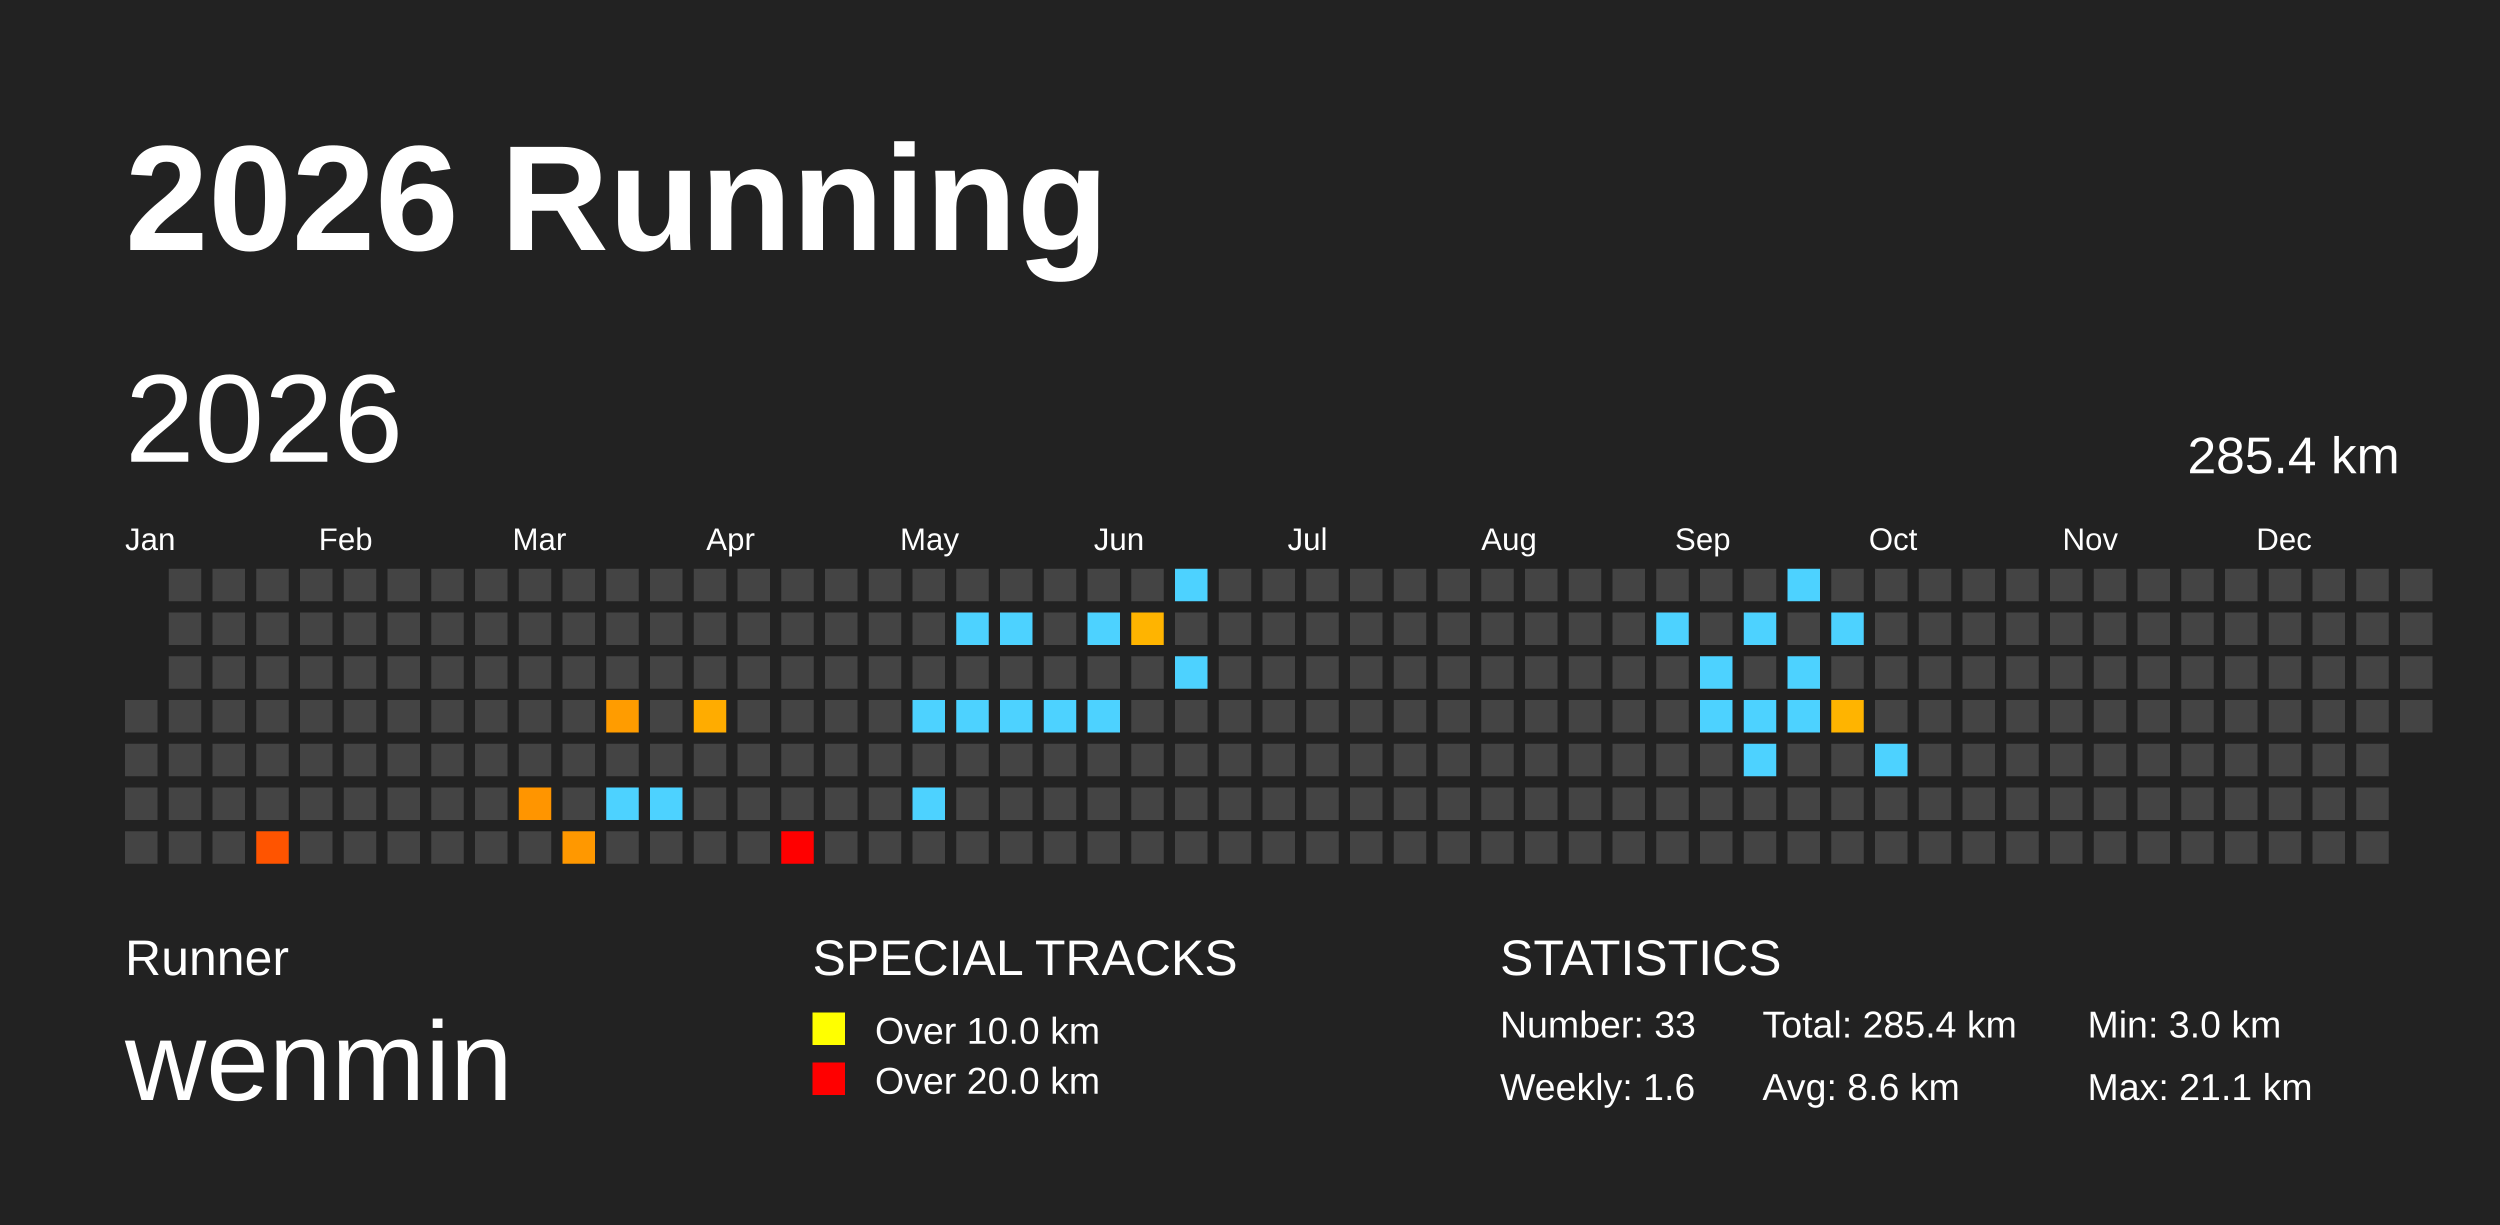
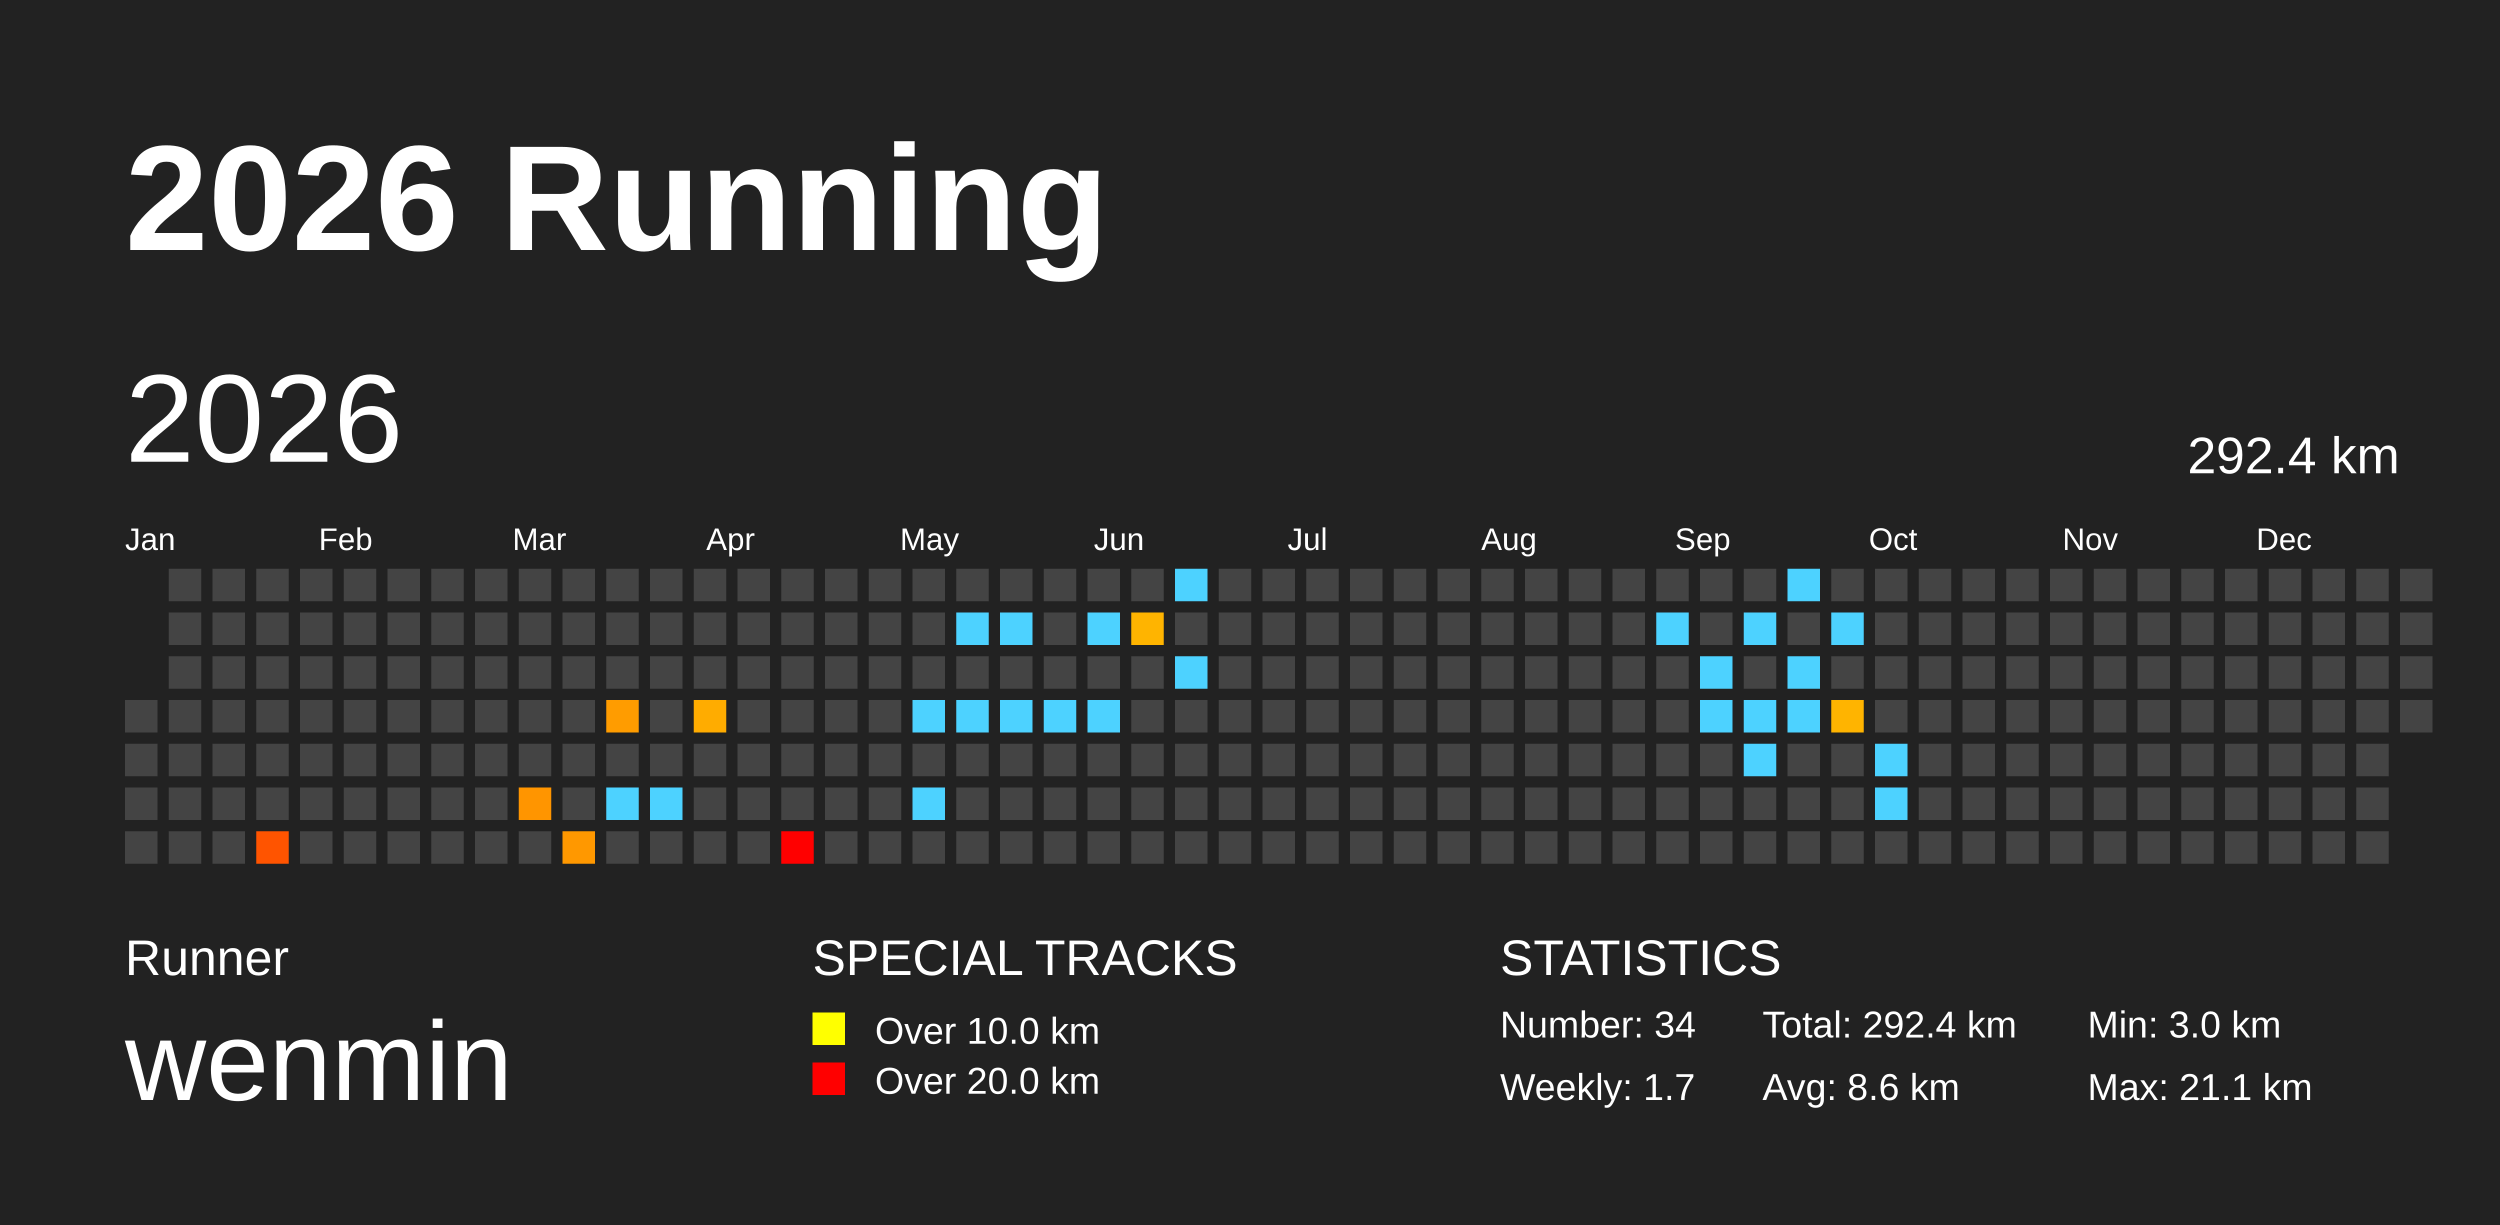
<svg xmlns="http://www.w3.org/2000/svg" baseProfile="full" height="98mm" version="1.1" viewBox="0,0,200,98" width="200mm">
  <defs>
    <pattern height="2" id="indoor-stripe" patternUnits="userSpaceOnUse" width="2">
      <line stroke="white" stroke-opacity="0.45" stroke-width="0.5" x1="0" x2="2" y1="2" y2="0" />
    </pattern>
  </defs>
  <rect fill="#222222" height="98" width="200" x="0" y="0" />
  <text fill="#FFFFFF" style="font-size:12px; font-family:Arial; font-weight:bold;" x="10" y="20">2026 Running</text>
  <text fill="#FFFFFF" style="font-size:4px; font-family:Arial" x="10" y="78">Runner</text>
  <text fill="#FFFFFF" style="font-size:9px; font-family:Arial" x="10" y="88">wenmin</text>
  <text fill="#FFFFFF" style="font-size:4px; font-family:Arial" x="65" y="78">SPECIAL TRACKS</text>
  <rect fill="yellow" height="2.6" width="2.6" x="65" y="81" />
  <text fill="#FFFFFF" style="font-size:3px; font-family:Arial" x="70" y="83.5">Over 10.0 km</text>
  <rect fill="red" height="2.6" width="2.6" x="65" y="85" />
  <text fill="#FFFFFF" style="font-size:3px; font-family:Arial" x="70" y="87.5">Over 20.0 km</text>
  <text fill="#FFFFFF" style="font-size:4px; font-family:Arial" x="120" y="78">STATISTICS</text>
-   <text fill="#FFFFFF" style="font-size:3px; font-family:Arial" x="120" y="83">Number: 33</text>
-   <text fill="#FFFFFF" style="font-size:3px; font-family:Arial" x="120" y="88">Weekly: 1.6</text>
-   <text fill="#FFFFFF" style="font-size:3px; font-family:Arial" x="141" y="83">Total: 285.4 km</text>
+   <text fill="#FFFFFF" style="font-size:3px; font-family:Arial" x="120" y="83">Number: 34</text>
+   <text fill="#FFFFFF" style="font-size:3px; font-family:Arial" x="120" y="88">Weekly: 1.7</text>
+   <text fill="#FFFFFF" style="font-size:3px; font-family:Arial" x="141" y="83">Total: 292.4 km</text>
  <text fill="#FFFFFF" style="font-size:3px; font-family:Arial" x="141" y="88">Avg: 8.6 km</text>
  <text fill="#FFFFFF" style="font-size:3px; font-family:Arial" x="167" y="83">Min: 3.0 km</text>
  <text fill="#FFFFFF" style="font-size:3px; font-family:Arial" x="167" y="88">Max: 21.1 km</text>
  <text dominant-baseline="hanging" fill="#FFFFFF" style="font-size:10.0px; font-family:Arial;" x="10" y="30">2026</text>
-   <text dominant-baseline="hanging" fill="#FFFFFF" style="font-size:4.125px; font-family:Arial;" x="175" y="35">285.4 km</text>
+   <text dominant-baseline="hanging" fill="#FFFFFF" style="font-size:4.125px; font-family:Arial;" x="175" y="35">292.4 km</text>
  <text fill="#FFFFFF" style="font-size:2.5px; font-family:Arial" x="10.0" y="44">Jan</text>
  <text fill="#FFFFFF" style="font-size:2.5px; font-family:Arial" x="25.5" y="44">Feb</text>
  <text fill="#FFFFFF" style="font-size:2.5px; font-family:Arial" x="41.0" y="44">Mar</text>
  <text fill="#FFFFFF" style="font-size:2.5px; font-family:Arial" x="56.5" y="44">Apr</text>
  <text fill="#FFFFFF" style="font-size:2.5px; font-family:Arial" x="72.0" y="44">May</text>
  <text fill="#FFFFFF" style="font-size:2.5px; font-family:Arial" x="87.5" y="44">Jun</text>
  <text fill="#FFFFFF" style="font-size:2.5px; font-family:Arial" x="103.0" y="44">Jul</text>
  <text fill="#FFFFFF" style="font-size:2.5px; font-family:Arial" x="118.5" y="44">Aug</text>
  <text fill="#FFFFFF" style="font-size:2.5px; font-family:Arial" x="134.0" y="44">Sep</text>
  <text fill="#FFFFFF" style="font-size:2.5px; font-family:Arial" x="149.5" y="44">Oct</text>
  <text fill="#FFFFFF" style="font-size:2.5px; font-family:Arial" x="165.0" y="44">Nov</text>
  <text fill="#FFFFFF" style="font-size:2.5px; font-family:Arial" x="180.5" y="44">Dec</text>
  <rect fill="#444444" height="2.6" width="2.6" x="10.0" y="56.0" />
  <rect fill="#444444" height="2.6" width="2.6" x="10.0" y="59.5" />
  <rect fill="#444444" height="2.6" width="2.6" x="10.0" y="63.0" />
  <rect fill="#444444" height="2.6" width="2.6" x="10.0" y="66.5" />
  <rect fill="#444444" height="2.6" width="2.6" x="13.5" y="45.5" />
  <rect fill="#444444" height="2.6" width="2.6" x="13.5" y="49.0" />
  <rect fill="#444444" height="2.6" width="2.6" x="13.5" y="52.5" />
  <rect fill="#444444" height="2.6" width="2.6" x="13.5" y="56.0" />
  <rect fill="#444444" height="2.6" width="2.6" x="13.5" y="59.5" />
  <rect fill="#444444" height="2.6" width="2.6" x="13.5" y="63.0" />
  <rect fill="#444444" height="2.6" width="2.6" x="13.5" y="66.5" />
  <rect fill="#444444" height="2.6" width="2.6" x="17.0" y="45.5" />
  <rect fill="#444444" height="2.6" width="2.6" x="17.0" y="49.0" />
  <rect fill="#444444" height="2.6" width="2.6" x="17.0" y="52.5" />
  <rect fill="#444444" height="2.6" width="2.6" x="17.0" y="56.0" />
  <rect fill="#444444" height="2.6" width="2.6" x="17.0" y="59.5" />
  <rect fill="#444444" height="2.6" width="2.6" x="17.0" y="63.0" />
  <rect fill="#444444" height="2.6" width="2.6" x="17.0" y="66.5" />
  <rect fill="#444444" height="2.6" width="2.6" x="20.5" y="45.5" />
  <rect fill="#444444" height="2.6" width="2.6" x="20.5" y="49.0" />
  <rect fill="#444444" height="2.6" width="2.6" x="20.5" y="52.5" />
  <rect fill="#444444" height="2.6" width="2.6" x="20.5" y="56.0" />
  <rect fill="#444444" height="2.6" width="2.6" x="20.5" y="59.5" />
  <rect fill="#444444" height="2.6" width="2.6" x="20.5" y="63.0" />
  <rect fill="#ff5400" height="2.6" width="2.6" x="20.5" y="66.5" />
  <rect fill="#444444" height="2.6" width="2.6" x="24.0" y="45.5" />
  <rect fill="#444444" height="2.6" width="2.6" x="24.0" y="49.0" />
  <rect fill="#444444" height="2.6" width="2.6" x="24.0" y="52.5" />
  <rect fill="#444444" height="2.6" width="2.6" x="24.0" y="56.0" />
  <rect fill="#444444" height="2.6" width="2.6" x="24.0" y="59.5" />
  <rect fill="#444444" height="2.6" width="2.6" x="24.0" y="63.0" />
  <rect fill="#444444" height="2.6" width="2.6" x="24.0" y="66.5" />
  <rect fill="#444444" height="2.6" width="2.6" x="27.5" y="45.5" />
  <rect fill="#444444" height="2.6" width="2.6" x="27.5" y="49.0" />
  <rect fill="#444444" height="2.6" width="2.6" x="27.5" y="52.5" />
  <rect fill="#444444" height="2.6" width="2.6" x="27.5" y="56.0" />
  <rect fill="#444444" height="2.6" width="2.6" x="27.5" y="59.5" />
  <rect fill="#444444" height="2.6" width="2.6" x="27.5" y="63.0" />
  <rect fill="#444444" height="2.6" width="2.6" x="27.5" y="66.5" />
  <rect fill="#444444" height="2.6" width="2.6" x="31.0" y="45.5" />
  <rect fill="#444444" height="2.6" width="2.6" x="31.0" y="49.0" />
  <rect fill="#444444" height="2.6" width="2.6" x="31.0" y="52.5" />
  <rect fill="#444444" height="2.6" width="2.6" x="31.0" y="56.0" />
  <rect fill="#444444" height="2.6" width="2.6" x="31.0" y="59.5" />
  <rect fill="#444444" height="2.6" width="2.6" x="31.0" y="63.0" />
  <rect fill="#444444" height="2.6" width="2.6" x="31.0" y="66.5" />
  <rect fill="#444444" height="2.6" width="2.6" x="34.5" y="45.5" />
  <rect fill="#444444" height="2.6" width="2.6" x="34.5" y="49.0" />
  <rect fill="#444444" height="2.6" width="2.6" x="34.5" y="52.5" />
  <rect fill="#444444" height="2.6" width="2.6" x="34.5" y="56.0" />
  <rect fill="#444444" height="2.6" width="2.6" x="34.5" y="59.5" />
  <rect fill="#444444" height="2.6" width="2.6" x="34.5" y="63.0" />
  <rect fill="#444444" height="2.6" width="2.6" x="34.5" y="66.5" />
  <rect fill="#444444" height="2.6" width="2.6" x="38.0" y="45.5" />
  <rect fill="#444444" height="2.6" width="2.6" x="38.0" y="49.0" />
  <rect fill="#444444" height="2.6" width="2.6" x="38.0" y="52.5" />
  <rect fill="#444444" height="2.6" width="2.6" x="38.0" y="56.0" />
  <rect fill="#444444" height="2.6" width="2.6" x="38.0" y="59.5" />
  <rect fill="#444444" height="2.6" width="2.6" x="38.0" y="63.0" />
  <rect fill="#444444" height="2.6" width="2.6" x="38.0" y="66.5" />
  <rect fill="#444444" height="2.6" width="2.6" x="41.5" y="45.5" />
  <rect fill="#444444" height="2.6" width="2.6" x="41.5" y="49.0" />
  <rect fill="#444444" height="2.6" width="2.6" x="41.5" y="52.5" />
  <rect fill="#444444" height="2.6" width="2.6" x="41.5" y="56.0" />
  <rect fill="#444444" height="2.6" width="2.6" x="41.5" y="59.5" />
  <rect fill="#ff9500" height="2.6" width="2.6" x="41.5" y="63.0" />
  <rect fill="#444444" height="2.6" width="2.6" x="41.5" y="66.5" />
  <rect fill="#444444" height="2.6" width="2.6" x="45.0" y="45.5" />
  <rect fill="#444444" height="2.6" width="2.6" x="45.0" y="49.0" />
  <rect fill="#444444" height="2.6" width="2.6" x="45.0" y="52.5" />
  <rect fill="#444444" height="2.6" width="2.6" x="45.0" y="56.0" />
  <rect fill="#444444" height="2.6" width="2.6" x="45.0" y="59.5" />
  <rect fill="#444444" height="2.6" width="2.6" x="45.0" y="63.0" />
  <rect fill="#ff9800" height="2.6" width="2.6" x="45.0" y="66.5" />
  <rect fill="#444444" height="2.6" width="2.6" x="48.5" y="45.5" />
  <rect fill="#444444" height="2.6" width="2.6" x="48.5" y="49.0" />
  <rect fill="#444444" height="2.6" width="2.6" x="48.5" y="52.5" />
  <rect fill="#ff9c00" height="2.6" width="2.6" x="48.5" y="56.0" />
  <rect fill="#444444" height="2.6" width="2.6" x="48.5" y="59.5" />
  <rect fill="#4dd2ff" height="2.6" width="2.6" x="48.5" y="63.0" />
  <rect fill="#444444" height="2.6" width="2.6" x="48.5" y="66.5" />
  <rect fill="#444444" height="2.6" width="2.6" x="52.0" y="45.5" />
  <rect fill="#444444" height="2.6" width="2.6" x="52.0" y="49.0" />
  <rect fill="#444444" height="2.6" width="2.6" x="52.0" y="52.5" />
  <rect fill="#444444" height="2.6" width="2.6" x="52.0" y="56.0" />
  <rect fill="#444444" height="2.6" width="2.6" x="52.0" y="59.5" />
  <rect fill="#4dd2ff" height="2.6" width="2.6" x="52.0" y="63.0" />
  <rect fill="#444444" height="2.6" width="2.6" x="52.0" y="66.5" />
  <rect fill="#444444" height="2.6" width="2.6" x="55.5" y="45.5" />
  <rect fill="#444444" height="2.6" width="2.6" x="55.5" y="49.0" />
  <rect fill="#444444" height="2.6" width="2.6" x="55.5" y="52.5" />
  <rect fill="#ffac00" height="2.6" width="2.6" x="55.5" y="56.0" />
  <rect fill="#444444" height="2.6" width="2.6" x="55.5" y="59.5" />
  <rect fill="#444444" height="2.6" width="2.6" x="55.5" y="63.0" />
  <rect fill="#444444" height="2.6" width="2.6" x="55.5" y="66.5" />
  <rect fill="#444444" height="2.6" width="2.6" x="59.0" y="45.5" />
  <rect fill="#444444" height="2.6" width="2.6" x="59.0" y="49.0" />
  <rect fill="#444444" height="2.6" width="2.6" x="59.0" y="52.5" />
  <rect fill="#444444" height="2.6" width="2.6" x="59.0" y="56.0" />
  <rect fill="#444444" height="2.6" width="2.6" x="59.0" y="59.5" />
  <rect fill="#444444" height="2.6" width="2.6" x="59.0" y="63.0" />
  <rect fill="#444444" height="2.6" width="2.6" x="59.0" y="66.5" />
  <rect fill="#444444" height="2.6" width="2.6" x="62.5" y="45.5" />
  <rect fill="#444444" height="2.6" width="2.6" x="62.5" y="49.0" />
  <rect fill="#444444" height="2.6" width="2.6" x="62.5" y="52.5" />
  <rect fill="#444444" height="2.6" width="2.6" x="62.5" y="56.0" />
  <rect fill="#444444" height="2.6" width="2.6" x="62.5" y="59.5" />
  <rect fill="#444444" height="2.6" width="2.6" x="62.5" y="63.0" />
  <rect fill="red" height="2.6" width="2.6" x="62.5" y="66.5" />
  <rect fill="#444444" height="2.6" width="2.6" x="66.0" y="45.5" />
  <rect fill="#444444" height="2.6" width="2.6" x="66.0" y="49.0" />
  <rect fill="#444444" height="2.6" width="2.6" x="66.0" y="52.5" />
  <rect fill="#444444" height="2.6" width="2.6" x="66.0" y="56.0" />
  <rect fill="#444444" height="2.6" width="2.6" x="66.0" y="59.5" />
  <rect fill="#444444" height="2.6" width="2.6" x="66.0" y="63.0" />
  <rect fill="#444444" height="2.6" width="2.6" x="66.0" y="66.5" />
  <rect fill="#444444" height="2.6" width="2.6" x="69.5" y="45.5" />
  <rect fill="#444444" height="2.6" width="2.6" x="69.5" y="49.0" />
  <rect fill="#444444" height="2.6" width="2.6" x="69.5" y="52.5" />
  <rect fill="#444444" height="2.6" width="2.6" x="69.5" y="56.0" />
  <rect fill="#444444" height="2.6" width="2.6" x="69.5" y="59.5" />
  <rect fill="#444444" height="2.6" width="2.6" x="69.5" y="63.0" />
  <rect fill="#444444" height="2.6" width="2.6" x="69.5" y="66.5" />
  <rect fill="#444444" height="2.6" width="2.6" x="73.0" y="45.5" />
  <rect fill="#444444" height="2.6" width="2.6" x="73.0" y="49.0" />
  <rect fill="#444444" height="2.6" width="2.6" x="73.0" y="52.5" />
  <rect fill="#4dd2ff" height="2.6" width="2.6" x="73.0" y="56.0" />
  <rect fill="#444444" height="2.6" width="2.6" x="73.0" y="59.5" />
  <rect fill="#4dd2ff" height="2.6" width="2.6" x="73.0" y="63.0" />
  <rect fill="#444444" height="2.6" width="2.6" x="73.0" y="66.5" />
  <rect fill="#444444" height="2.6" width="2.6" x="76.5" y="45.5" />
  <rect fill="#4dd2ff" height="2.6" width="2.6" x="76.5" y="49.0" />
  <rect fill="#444444" height="2.6" width="2.6" x="76.5" y="52.5" />
  <rect fill="#4dd2ff" height="2.6" width="2.6" x="76.5" y="56.0" />
  <rect fill="#444444" height="2.6" width="2.6" x="76.5" y="59.5" />
  <rect fill="#444444" height="2.6" width="2.6" x="76.5" y="63.0" />
  <rect fill="#444444" height="2.6" width="2.6" x="76.5" y="66.5" />
  <rect fill="#444444" height="2.6" width="2.6" x="80.0" y="45.5" />
  <rect fill="#4dd2ff" height="2.6" width="2.6" x="80.0" y="49.0" />
  <rect fill="#444444" height="2.6" width="2.6" x="80.0" y="52.5" />
  <rect fill="#4dd2ff" height="2.6" width="2.6" x="80.0" y="56.0" />
  <rect fill="#444444" height="2.6" width="2.6" x="80.0" y="59.5" />
  <rect fill="#444444" height="2.6" width="2.6" x="80.0" y="63.0" />
  <rect fill="#444444" height="2.6" width="2.6" x="80.0" y="66.5" />
  <rect fill="#444444" height="2.6" width="2.6" x="83.5" y="45.5" />
  <rect fill="#444444" height="2.6" width="2.6" x="83.5" y="49.0" />
  <rect fill="#444444" height="2.6" width="2.6" x="83.5" y="52.5" />
  <rect fill="#4dd2ff" height="2.6" width="2.6" x="83.5" y="56.0" />
  <rect fill="#444444" height="2.6" width="2.6" x="83.5" y="59.5" />
  <rect fill="#444444" height="2.6" width="2.6" x="83.5" y="63.0" />
  <rect fill="#444444" height="2.6" width="2.6" x="83.5" y="66.5" />
  <rect fill="#444444" height="2.6" width="2.6" x="87.0" y="45.5" />
  <rect fill="#4dd2ff" height="2.6" width="2.6" x="87.0" y="49.0" />
  <rect fill="#444444" height="2.6" width="2.6" x="87.0" y="52.5" />
  <rect fill="#4dd2ff" height="2.6" width="2.6" x="87.0" y="56.0" />
  <rect fill="#444444" height="2.6" width="2.6" x="87.0" y="59.5" />
  <rect fill="#444444" height="2.6" width="2.6" x="87.0" y="63.0" />
  <rect fill="#444444" height="2.6" width="2.6" x="87.0" y="66.5" />
  <rect fill="#444444" height="2.6" width="2.6" x="90.5" y="45.5" />
  <rect fill="#ffb400" height="2.6" width="2.6" x="90.5" y="49.0" />
  <rect fill="#444444" height="2.6" width="2.6" x="90.5" y="52.5" />
  <rect fill="#444444" height="2.6" width="2.6" x="90.5" y="56.0" />
  <rect fill="#444444" height="2.6" width="2.6" x="90.5" y="59.5" />
  <rect fill="#444444" height="2.6" width="2.6" x="90.5" y="63.0" />
  <rect fill="#444444" height="2.6" width="2.6" x="90.5" y="66.5" />
  <rect fill="#4dd2ff" height="2.6" width="2.6" x="94.0" y="45.5" />
  <rect fill="#444444" height="2.6" width="2.6" x="94.0" y="49.0" />
  <rect fill="#4dd2ff" height="2.6" width="2.6" x="94.0" y="52.5" />
  <rect fill="#444444" height="2.6" width="2.6" x="94.0" y="56.0" />
  <rect fill="#444444" height="2.6" width="2.6" x="94.0" y="59.5" />
  <rect fill="#444444" height="2.6" width="2.6" x="94.0" y="63.0" />
  <rect fill="#444444" height="2.6" width="2.6" x="94.0" y="66.5" />
  <rect fill="#444444" height="2.6" width="2.6" x="97.5" y="45.5" />
  <rect fill="#444444" height="2.6" width="2.6" x="97.5" y="49.0" />
  <rect fill="#444444" height="2.6" width="2.6" x="97.5" y="52.5" />
  <rect fill="#444444" height="2.6" width="2.6" x="97.5" y="56.0" />
  <rect fill="#444444" height="2.6" width="2.6" x="97.5" y="59.5" />
  <rect fill="#444444" height="2.6" width="2.6" x="97.5" y="63.0" />
  <rect fill="#444444" height="2.6" width="2.6" x="97.5" y="66.5" />
  <rect fill="#444444" height="2.6" width="2.6" x="101.0" y="45.5" />
  <rect fill="#444444" height="2.6" width="2.6" x="101.0" y="49.0" />
  <rect fill="#444444" height="2.6" width="2.6" x="101.0" y="52.5" />
  <rect fill="#444444" height="2.6" width="2.6" x="101.0" y="56.0" />
  <rect fill="#444444" height="2.6" width="2.6" x="101.0" y="59.5" />
  <rect fill="#444444" height="2.6" width="2.6" x="101.0" y="63.0" />
  <rect fill="#444444" height="2.6" width="2.6" x="101.0" y="66.5" />
  <rect fill="#444444" height="2.6" width="2.6" x="104.5" y="45.5" />
  <rect fill="#444444" height="2.6" width="2.6" x="104.5" y="49.0" />
  <rect fill="#444444" height="2.6" width="2.6" x="104.5" y="52.5" />
  <rect fill="#444444" height="2.6" width="2.6" x="104.5" y="56.0" />
  <rect fill="#444444" height="2.6" width="2.6" x="104.5" y="59.5" />
  <rect fill="#444444" height="2.6" width="2.6" x="104.5" y="63.0" />
  <rect fill="#444444" height="2.6" width="2.6" x="104.5" y="66.5" />
  <rect fill="#444444" height="2.6" width="2.6" x="108.0" y="45.5" />
  <rect fill="#444444" height="2.6" width="2.6" x="108.0" y="49.0" />
  <rect fill="#444444" height="2.6" width="2.6" x="108.0" y="52.5" />
  <rect fill="#444444" height="2.6" width="2.6" x="108.0" y="56.0" />
  <rect fill="#444444" height="2.6" width="2.6" x="108.0" y="59.5" />
  <rect fill="#444444" height="2.6" width="2.6" x="108.0" y="63.0" />
  <rect fill="#444444" height="2.6" width="2.6" x="108.0" y="66.5" />
  <rect fill="#444444" height="2.6" width="2.6" x="111.5" y="45.5" />
  <rect fill="#444444" height="2.6" width="2.6" x="111.5" y="49.0" />
  <rect fill="#444444" height="2.6" width="2.6" x="111.5" y="52.5" />
  <rect fill="#444444" height="2.6" width="2.6" x="111.5" y="56.0" />
  <rect fill="#444444" height="2.6" width="2.6" x="111.5" y="59.5" />
  <rect fill="#444444" height="2.6" width="2.6" x="111.5" y="63.0" />
  <rect fill="#444444" height="2.6" width="2.6" x="111.5" y="66.5" />
  <rect fill="#444444" height="2.6" width="2.6" x="115.0" y="45.5" />
  <rect fill="#444444" height="2.6" width="2.6" x="115.0" y="49.0" />
  <rect fill="#444444" height="2.6" width="2.6" x="115.0" y="52.5" />
  <rect fill="#444444" height="2.6" width="2.6" x="115.0" y="56.0" />
  <rect fill="#444444" height="2.6" width="2.6" x="115.0" y="59.5" />
  <rect fill="#444444" height="2.6" width="2.6" x="115.0" y="63.0" />
  <rect fill="#444444" height="2.6" width="2.6" x="115.0" y="66.5" />
  <rect fill="#444444" height="2.6" width="2.6" x="118.5" y="45.5" />
  <rect fill="#444444" height="2.6" width="2.6" x="118.5" y="49.0" />
  <rect fill="#444444" height="2.6" width="2.6" x="118.5" y="52.5" />
  <rect fill="#444444" height="2.6" width="2.6" x="118.5" y="56.0" />
  <rect fill="#444444" height="2.6" width="2.6" x="118.5" y="59.5" />
  <rect fill="#444444" height="2.6" width="2.6" x="118.5" y="63.0" />
  <rect fill="#444444" height="2.6" width="2.6" x="118.5" y="66.5" />
  <rect fill="#444444" height="2.6" width="2.6" x="122.0" y="45.5" />
  <rect fill="#444444" height="2.6" width="2.6" x="122.0" y="49.0" />
  <rect fill="#444444" height="2.6" width="2.6" x="122.0" y="52.5" />
  <rect fill="#444444" height="2.6" width="2.6" x="122.0" y="56.0" />
  <rect fill="#444444" height="2.6" width="2.6" x="122.0" y="59.5" />
  <rect fill="#444444" height="2.6" width="2.6" x="122.0" y="63.0" />
  <rect fill="#444444" height="2.6" width="2.6" x="122.0" y="66.5" />
  <rect fill="#444444" height="2.6" width="2.6" x="125.5" y="45.5" />
  <rect fill="#444444" height="2.6" width="2.6" x="125.5" y="49.0" />
  <rect fill="#444444" height="2.6" width="2.6" x="125.5" y="52.5" />
  <rect fill="#444444" height="2.6" width="2.6" x="125.5" y="56.0" />
  <rect fill="#444444" height="2.6" width="2.6" x="125.5" y="59.5" />
  <rect fill="#444444" height="2.6" width="2.6" x="125.5" y="63.0" />
  <rect fill="#444444" height="2.6" width="2.6" x="125.5" y="66.5" />
  <rect fill="#444444" height="2.6" width="2.6" x="129.0" y="45.5" />
  <rect fill="#444444" height="2.6" width="2.6" x="129.0" y="49.0" />
  <rect fill="#444444" height="2.6" width="2.6" x="129.0" y="52.5" />
  <rect fill="#444444" height="2.6" width="2.6" x="129.0" y="56.0" />
  <rect fill="#444444" height="2.6" width="2.6" x="129.0" y="59.5" />
  <rect fill="#444444" height="2.6" width="2.6" x="129.0" y="63.0" />
  <rect fill="#444444" height="2.6" width="2.6" x="129.0" y="66.5" />
  <rect fill="#444444" height="2.6" width="2.6" x="132.5" y="45.5" />
  <rect fill="#4dd2ff" height="2.6" width="2.6" x="132.5" y="49.0" />
  <rect fill="#444444" height="2.6" width="2.6" x="132.5" y="52.5" />
  <rect fill="#444444" height="2.6" width="2.6" x="132.5" y="56.0" />
  <rect fill="#444444" height="2.6" width="2.6" x="132.5" y="59.5" />
  <rect fill="#444444" height="2.6" width="2.6" x="132.5" y="63.0" />
  <rect fill="#444444" height="2.6" width="2.6" x="132.5" y="66.5" />
  <rect fill="#444444" height="2.6" width="2.6" x="136.0" y="45.5" />
  <rect fill="#444444" height="2.6" width="2.6" x="136.0" y="49.0" />
  <rect fill="#4dd2ff" height="2.6" width="2.6" x="136.0" y="52.5" />
  <rect fill="#4dd2ff" height="2.6" width="2.6" x="136.0" y="56.0" />
  <rect fill="#444444" height="2.6" width="2.6" x="136.0" y="59.5" />
  <rect fill="#444444" height="2.6" width="2.6" x="136.0" y="63.0" />
  <rect fill="#444444" height="2.6" width="2.6" x="136.0" y="66.5" />
  <rect fill="#444444" height="2.6" width="2.6" x="139.5" y="45.5" />
  <rect fill="#4dd2ff" height="2.6" width="2.6" x="139.5" y="49.0" />
  <rect fill="#444444" height="2.6" width="2.6" x="139.5" y="52.5" />
  <rect fill="#4dd2ff" height="2.6" width="2.6" x="139.5" y="56.0" />
  <rect fill="#4dd2ff" height="2.6" width="2.6" x="139.5" y="59.5" />
  <rect fill="#444444" height="2.6" width="2.6" x="139.5" y="63.0" />
  <rect fill="#444444" height="2.6" width="2.6" x="139.5" y="66.5" />
  <rect fill="#4dd2ff" height="2.6" width="2.6" x="143.0" y="45.5" />
  <rect fill="#444444" height="2.6" width="2.6" x="143.0" y="49.0" />
  <rect fill="#4dd2ff" height="2.6" width="2.6" x="143.0" y="52.5" />
  <rect fill="#4dd2ff" height="2.6" width="2.6" x="143.0" y="56.0" />
  <rect fill="#444444" height="2.6" width="2.6" x="143.0" y="59.5" />
  <rect fill="#444444" height="2.6" width="2.6" x="143.0" y="63.0" />
  <rect fill="#444444" height="2.6" width="2.6" x="143.0" y="66.5" />
  <rect fill="#444444" height="2.6" width="2.6" x="146.5" y="45.5" />
  <rect fill="#4dd2ff" height="2.6" width="2.6" x="146.5" y="49.0" />
  <rect fill="#444444" height="2.6" width="2.6" x="146.5" y="52.5" />
  <rect fill="#ffb400" height="2.6" width="2.6" x="146.5" y="56.0" />
  <rect fill="#444444" height="2.6" width="2.6" x="146.5" y="59.5" />
  <rect fill="#444444" height="2.6" width="2.6" x="146.5" y="63.0" />
  <rect fill="#444444" height="2.6" width="2.6" x="146.5" y="66.5" />
  <rect fill="#444444" height="2.6" width="2.6" x="150.0" y="45.5" />
  <rect fill="#444444" height="2.6" width="2.6" x="150.0" y="49.0" />
  <rect fill="#444444" height="2.6" width="2.6" x="150.0" y="52.5" />
  <rect fill="#444444" height="2.6" width="2.6" x="150.0" y="56.0" />
  <rect fill="#4dd2ff" height="2.6" width="2.6" x="150.0" y="59.5" />
-   <rect fill="#444444" height="2.6" width="2.6" x="150.0" y="63.0" />
+   <rect fill="#4dd2ff" height="2.6" width="2.6" x="150.0" y="63.0" />
  <rect fill="#444444" height="2.6" width="2.6" x="150.0" y="66.5" />
  <rect fill="#444444" height="2.6" width="2.6" x="153.5" y="45.5" />
  <rect fill="#444444" height="2.6" width="2.6" x="153.5" y="49.0" />
  <rect fill="#444444" height="2.6" width="2.6" x="153.5" y="52.5" />
  <rect fill="#444444" height="2.6" width="2.6" x="153.5" y="56.0" />
  <rect fill="#444444" height="2.6" width="2.6" x="153.5" y="59.5" />
  <rect fill="#444444" height="2.6" width="2.6" x="153.5" y="63.0" />
  <rect fill="#444444" height="2.6" width="2.6" x="153.5" y="66.5" />
  <rect fill="#444444" height="2.6" width="2.6" x="157.0" y="45.5" />
  <rect fill="#444444" height="2.6" width="2.6" x="157.0" y="49.0" />
  <rect fill="#444444" height="2.6" width="2.6" x="157.0" y="52.5" />
  <rect fill="#444444" height="2.6" width="2.6" x="157.0" y="56.0" />
  <rect fill="#444444" height="2.6" width="2.6" x="157.0" y="59.5" />
  <rect fill="#444444" height="2.6" width="2.6" x="157.0" y="63.0" />
  <rect fill="#444444" height="2.6" width="2.6" x="157.0" y="66.5" />
  <rect fill="#444444" height="2.6" width="2.6" x="160.5" y="45.5" />
  <rect fill="#444444" height="2.6" width="2.6" x="160.5" y="49.0" />
  <rect fill="#444444" height="2.6" width="2.6" x="160.5" y="52.5" />
  <rect fill="#444444" height="2.6" width="2.6" x="160.5" y="56.0" />
  <rect fill="#444444" height="2.6" width="2.6" x="160.5" y="59.5" />
  <rect fill="#444444" height="2.6" width="2.6" x="160.5" y="63.0" />
  <rect fill="#444444" height="2.6" width="2.6" x="160.5" y="66.5" />
  <rect fill="#444444" height="2.6" width="2.6" x="164.0" y="45.5" />
  <rect fill="#444444" height="2.6" width="2.6" x="164.0" y="49.0" />
  <rect fill="#444444" height="2.6" width="2.6" x="164.0" y="52.5" />
  <rect fill="#444444" height="2.6" width="2.6" x="164.0" y="56.0" />
  <rect fill="#444444" height="2.6" width="2.6" x="164.0" y="59.5" />
  <rect fill="#444444" height="2.6" width="2.6" x="164.0" y="63.0" />
  <rect fill="#444444" height="2.6" width="2.6" x="164.0" y="66.5" />
  <rect fill="#444444" height="2.6" width="2.6" x="167.5" y="45.5" />
  <rect fill="#444444" height="2.6" width="2.6" x="167.5" y="49.0" />
  <rect fill="#444444" height="2.6" width="2.6" x="167.5" y="52.5" />
  <rect fill="#444444" height="2.6" width="2.6" x="167.5" y="56.0" />
  <rect fill="#444444" height="2.6" width="2.6" x="167.5" y="59.5" />
  <rect fill="#444444" height="2.6" width="2.6" x="167.5" y="63.0" />
  <rect fill="#444444" height="2.6" width="2.6" x="167.5" y="66.5" />
  <rect fill="#444444" height="2.6" width="2.6" x="171.0" y="45.5" />
  <rect fill="#444444" height="2.6" width="2.6" x="171.0" y="49.0" />
  <rect fill="#444444" height="2.6" width="2.6" x="171.0" y="52.5" />
  <rect fill="#444444" height="2.6" width="2.6" x="171.0" y="56.0" />
  <rect fill="#444444" height="2.6" width="2.6" x="171.0" y="59.5" />
  <rect fill="#444444" height="2.6" width="2.6" x="171.0" y="63.0" />
  <rect fill="#444444" height="2.6" width="2.6" x="171.0" y="66.5" />
  <rect fill="#444444" height="2.6" width="2.6" x="174.5" y="45.5" />
  <rect fill="#444444" height="2.6" width="2.6" x="174.5" y="49.0" />
  <rect fill="#444444" height="2.6" width="2.6" x="174.5" y="52.5" />
  <rect fill="#444444" height="2.6" width="2.6" x="174.5" y="56.0" />
  <rect fill="#444444" height="2.6" width="2.6" x="174.5" y="59.5" />
  <rect fill="#444444" height="2.6" width="2.6" x="174.5" y="63.0" />
  <rect fill="#444444" height="2.6" width="2.6" x="174.5" y="66.5" />
  <rect fill="#444444" height="2.6" width="2.6" x="178.0" y="45.5" />
  <rect fill="#444444" height="2.6" width="2.6" x="178.0" y="49.0" />
  <rect fill="#444444" height="2.6" width="2.6" x="178.0" y="52.5" />
  <rect fill="#444444" height="2.6" width="2.6" x="178.0" y="56.0" />
  <rect fill="#444444" height="2.6" width="2.6" x="178.0" y="59.5" />
  <rect fill="#444444" height="2.6" width="2.6" x="178.0" y="63.0" />
  <rect fill="#444444" height="2.6" width="2.6" x="178.0" y="66.5" />
  <rect fill="#444444" height="2.6" width="2.6" x="181.5" y="45.5" />
  <rect fill="#444444" height="2.6" width="2.6" x="181.5" y="49.0" />
  <rect fill="#444444" height="2.6" width="2.6" x="181.5" y="52.5" />
  <rect fill="#444444" height="2.6" width="2.6" x="181.5" y="56.0" />
  <rect fill="#444444" height="2.6" width="2.6" x="181.5" y="59.5" />
  <rect fill="#444444" height="2.6" width="2.6" x="181.5" y="63.0" />
  <rect fill="#444444" height="2.6" width="2.6" x="181.5" y="66.5" />
  <rect fill="#444444" height="2.6" width="2.6" x="185.0" y="45.5" />
  <rect fill="#444444" height="2.6" width="2.6" x="185.0" y="49.0" />
  <rect fill="#444444" height="2.6" width="2.6" x="185.0" y="52.5" />
  <rect fill="#444444" height="2.6" width="2.6" x="185.0" y="56.0" />
  <rect fill="#444444" height="2.6" width="2.6" x="185.0" y="59.5" />
  <rect fill="#444444" height="2.6" width="2.6" x="185.0" y="63.0" />
  <rect fill="#444444" height="2.6" width="2.6" x="185.0" y="66.5" />
  <rect fill="#444444" height="2.6" width="2.6" x="188.5" y="45.5" />
  <rect fill="#444444" height="2.6" width="2.6" x="188.5" y="49.0" />
  <rect fill="#444444" height="2.6" width="2.6" x="188.5" y="52.5" />
  <rect fill="#444444" height="2.6" width="2.6" x="188.5" y="56.0" />
  <rect fill="#444444" height="2.6" width="2.6" x="188.5" y="59.5" />
  <rect fill="#444444" height="2.6" width="2.6" x="188.5" y="63.0" />
  <rect fill="#444444" height="2.6" width="2.6" x="188.5" y="66.5" />
  <rect fill="#444444" height="2.6" width="2.6" x="192.0" y="45.5" />
  <rect fill="#444444" height="2.6" width="2.6" x="192.0" y="49.0" />
  <rect fill="#444444" height="2.6" width="2.6" x="192.0" y="52.5" />
  <rect fill="#444444" height="2.6" width="2.6" x="192.0" y="56.0" />
</svg>
